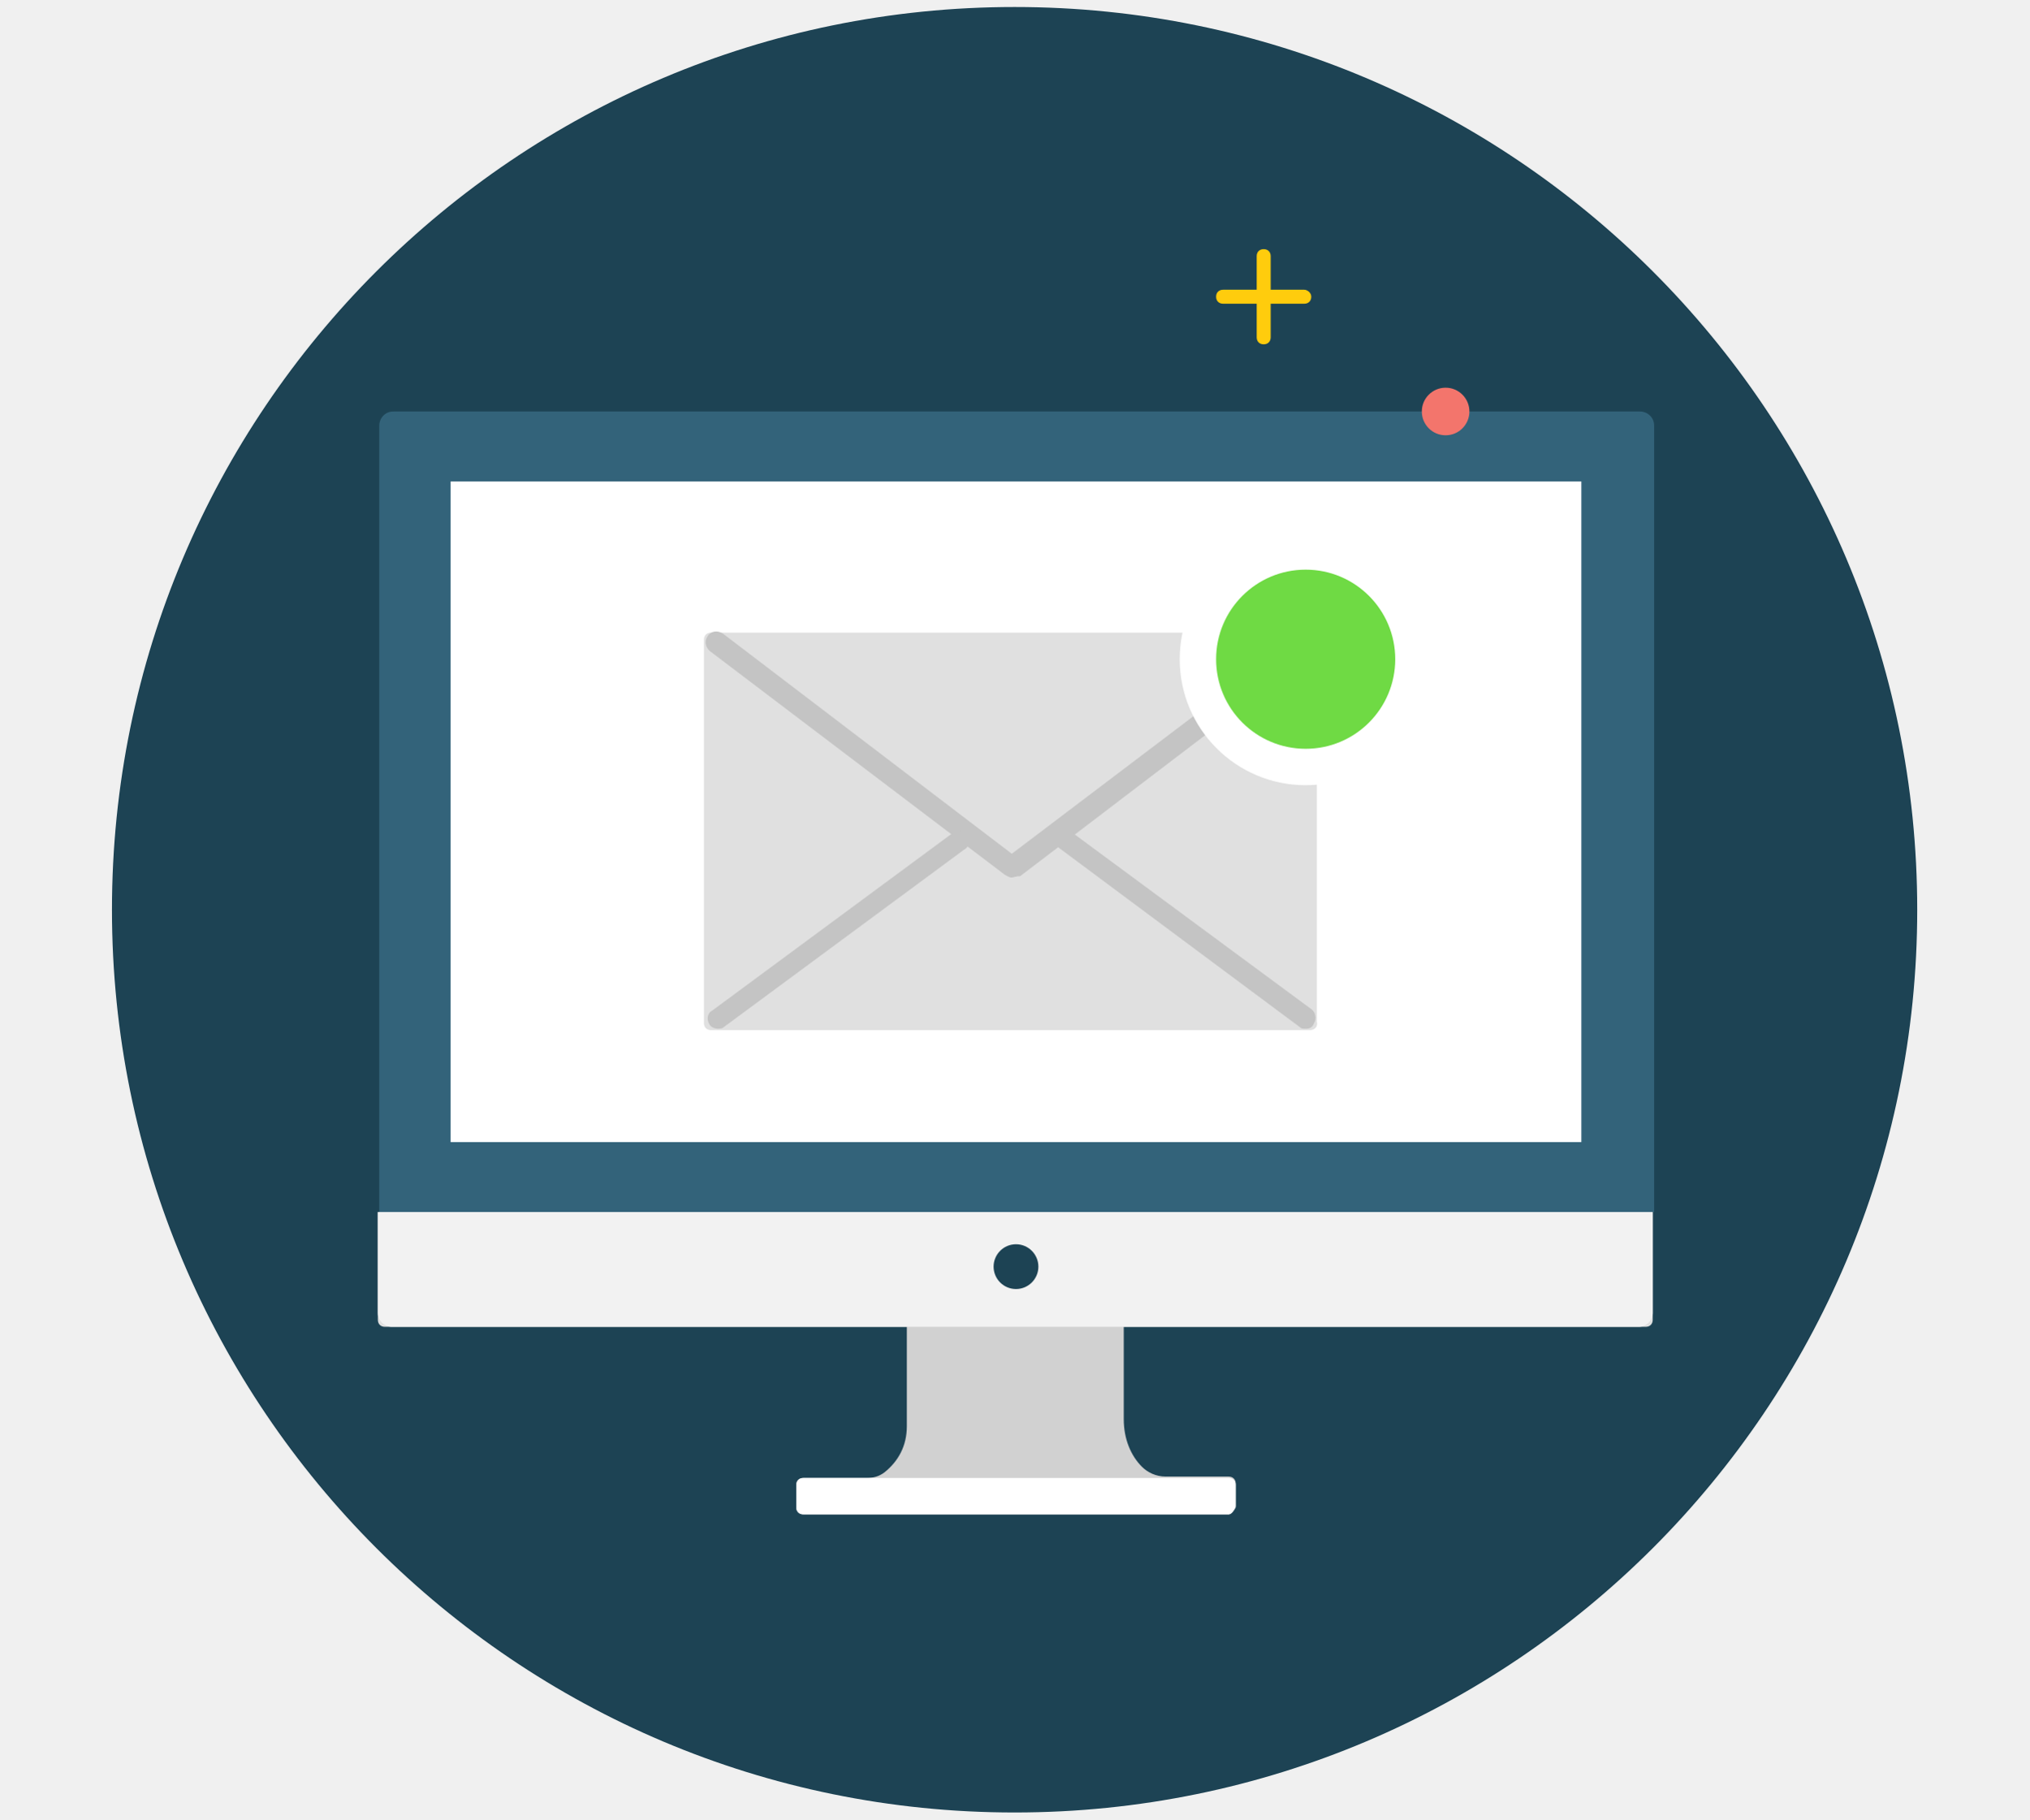
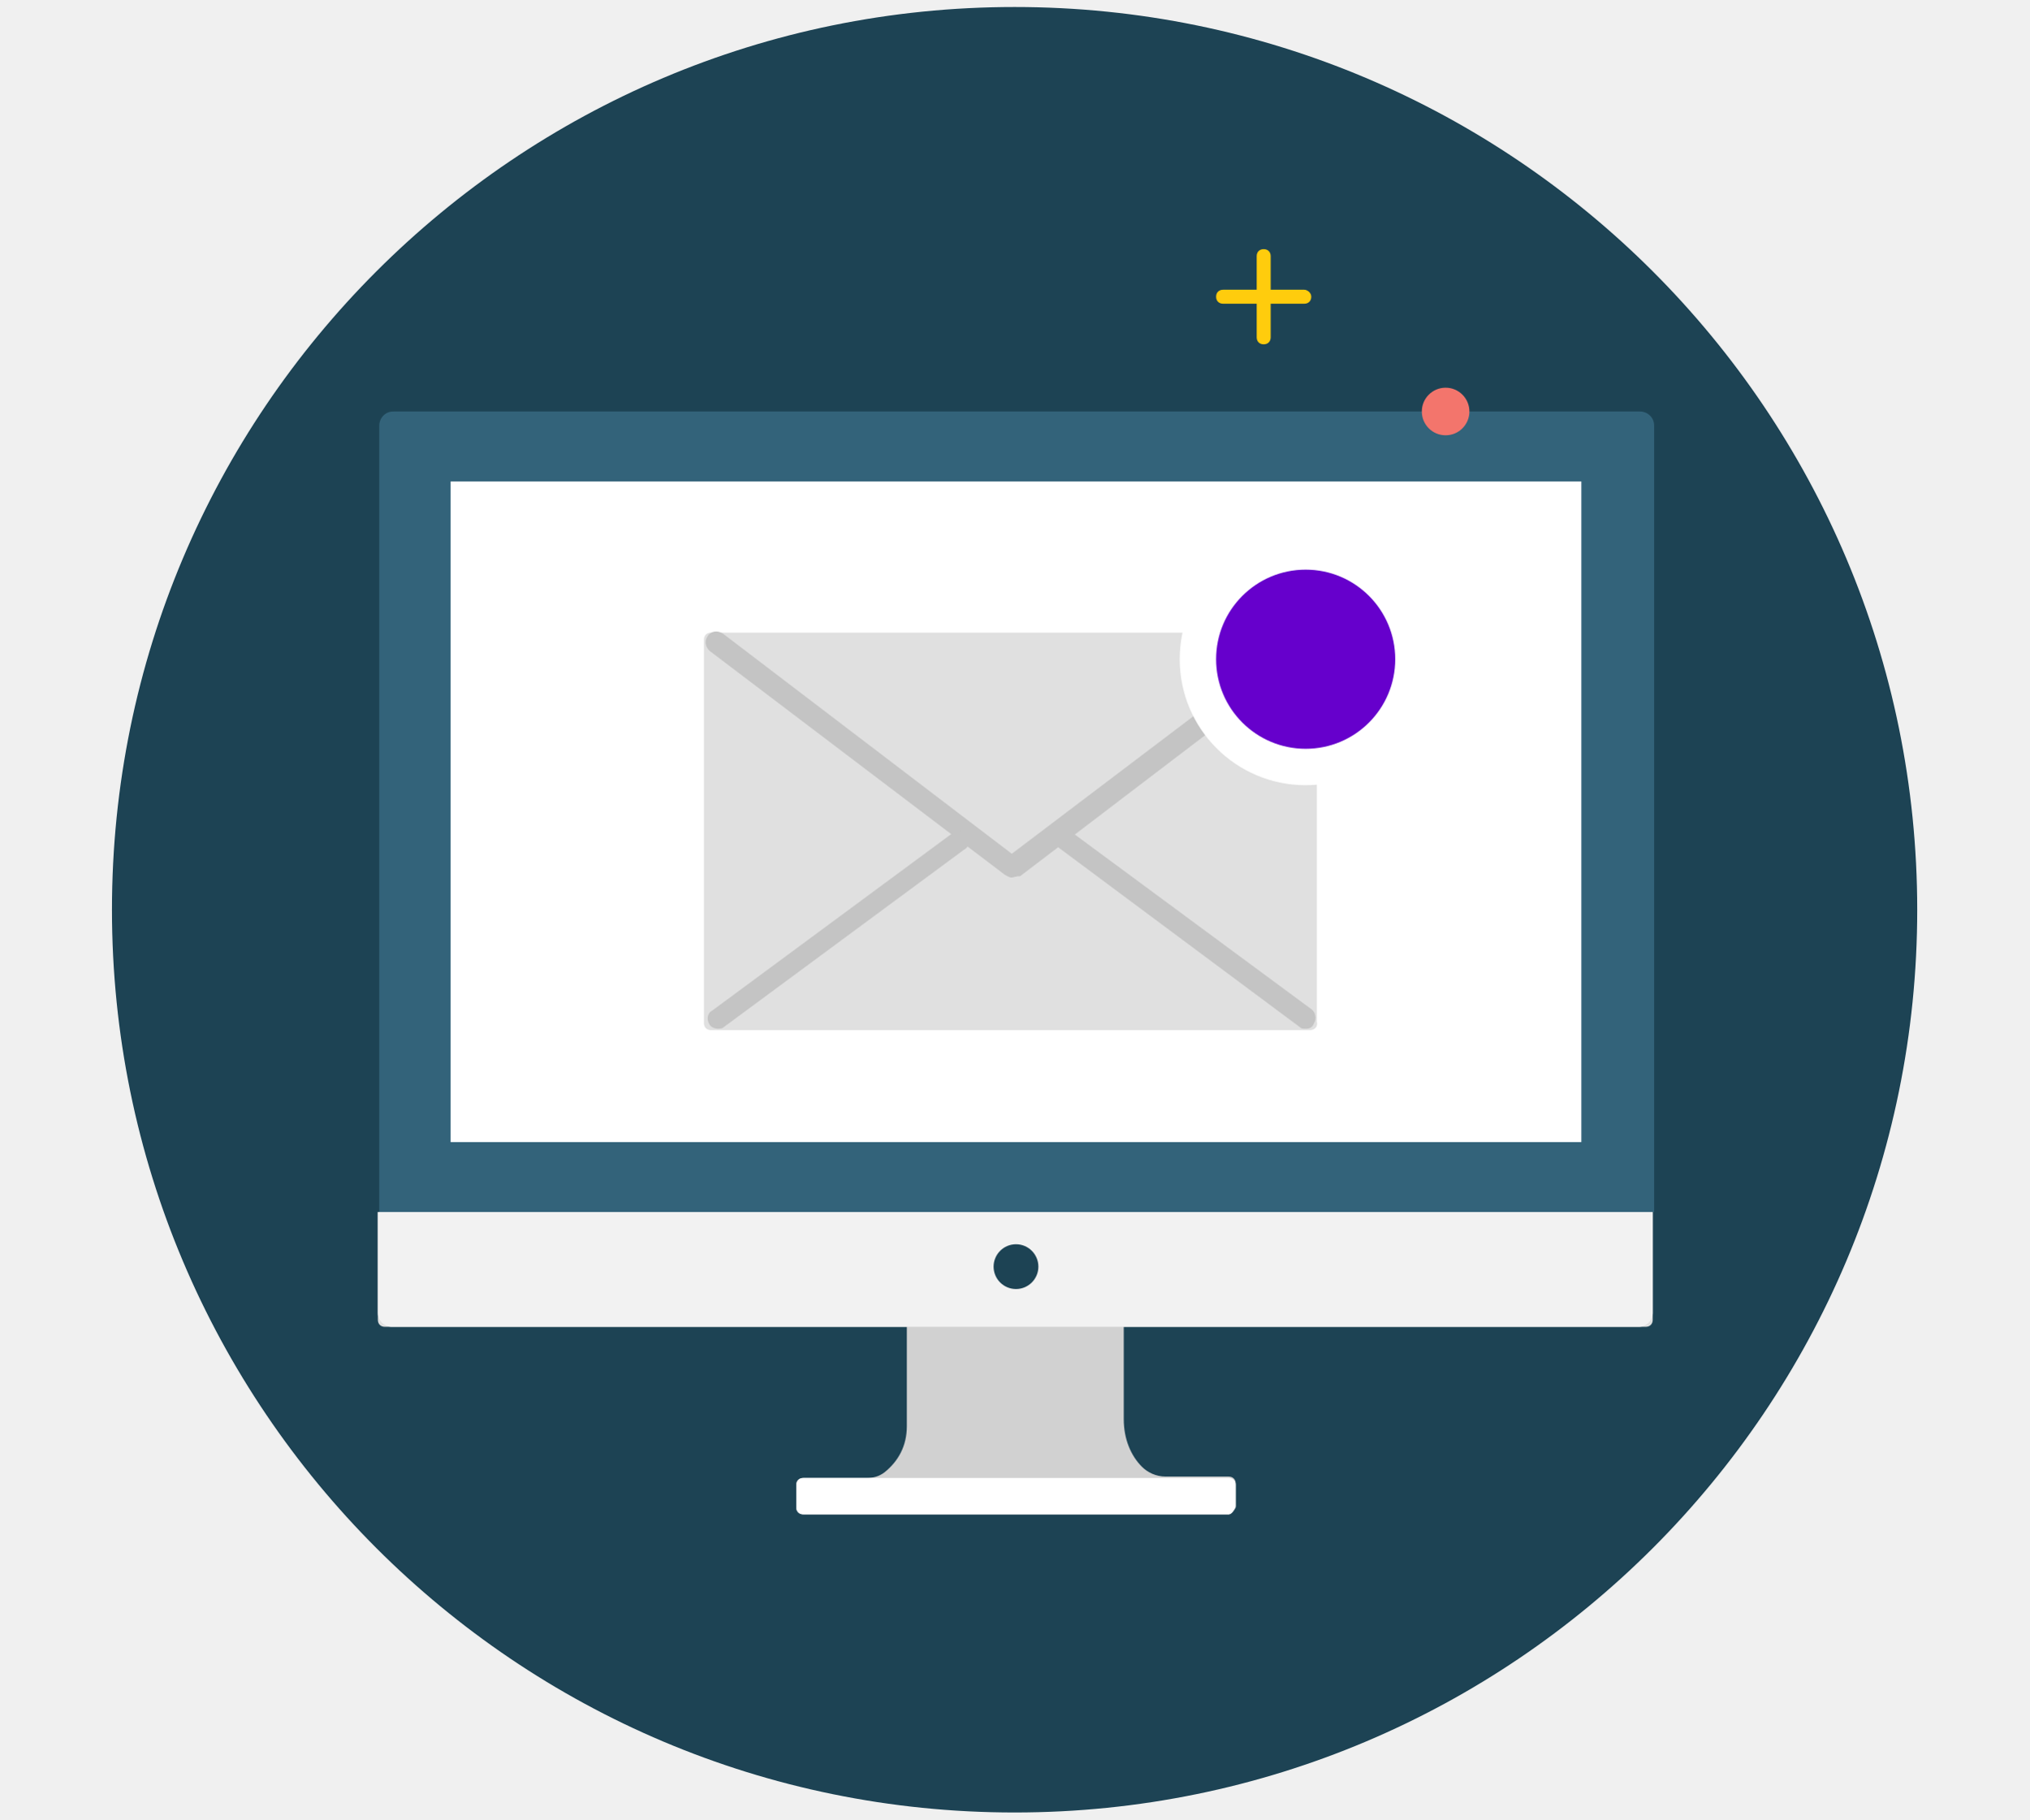
<svg xmlns="http://www.w3.org/2000/svg" viewBox="0 0 145 130">
  <circle cx="72.5" cy="65" r="64.5" fill="#1d4354" />
  <path d="M32.2 35.2H113v47.2H32.2z" fill="#fff" />
  <path d="M118.1 86.6h-91V29.8c0-.3.2-.5.5-.5h90.1c.3 0 .5.2.5.5v56.8z" fill="#1d4354" />
  <path d="M32.2 34.4H113v47.2H32.2z" fill="#fff" />
  <path d="M27.5 94.8c-.3 0-.5-.2-.5-.5v-7.7h91.1v7.7c0 .3-.2.5-.5.5H27.5z" fill="#e0e0e0" />
  <circle cx="72.6" cy="90.5" r="1.6" fill="#1d4354" />
  <path d="M118.1 86.6h-91V30.4c0-.5.4-1 1-1h89.1c.5 0 1 .4 1 1v56.2z" fill="#33637a" />
  <path d="M32.2 34.4H113v47.2H32.2z" fill="#fff" />
  <path d="M87.8 108.2H57.4c-.3 0-.5-.2-.5-.5v-1.6c0-.3.2-.5.5-.5h4.5c.5 0 .9-.1 1.3-.4 1-.8 1.6-1.9 1.6-3.3v-7.2h15.5v6.7c0 1.4.5 2.6 1.3 3.4.4.4 1 .7 1.7.7h4.5c.3 0 .5.2.5.5v1.6c-.1.3-.3.6-.5.6z" fill="#d1d1d1" />
  <path d="M28 94.8c-.5 0-1-.4-1-1v-7.2h91.1v7.2c0 .5-.4 1-1 1H28z" fill="#f2f2f2" />
  <circle cx="72.6" cy="90.5" r="1.6" fill="#1d4354" />
  <path d="M87.8 108.2H57.4c-.3 0-.5-.2-.5-.5v-1.6c0-.3.2-.5.5-.5h30.4c.3 0 .5.2.5.5v1.6c-.1.2-.3.5-.5.5z" fill="#fff" />
  <path d="M93.6 73.6H50.8c-.3 0-.5-.2-.5-.5V45.7c0-.3.2-.5.5-.5h42.8c.3 0 .5.2.5.5V73c.1.4-.2.6-.5.6z" fill="#e0e0e0" />
  <g fill="#c4c4c4">
    <path d="M72.3 62.7c-.2 0-.3-.1-.5-.2l-21.1-16c-.3-.3-.4-.7-.1-1.1.2-.3.7-.4 1.1-.1L72.3 61l20.6-15.6c.3-.3.8-.2 1.1.1.2.3.2.8-.1 1.1l-21 16c-.3 0-.5.1-.6.1z" />
    <path d="M51.3 73.5c-.2 0-.5-.1-.6-.3-.2-.3-.2-.8.2-1l17.2-12.7c.3-.2.8-.2 1 .2.2.3.2.8-.2 1L51.7 73.4c-.1.1-.3.1-.4.1zM93.3 73.5c-.2 0-.3 0-.4-.1L75.7 60.6c-.3-.2-.4-.7-.2-1 .2-.3.7-.4 1-.2l17.2 12.7c.3.2.4.7.2 1-.1.3-.3.4-.6.4z" />
  </g>
  <circle cx="93.3" cy="47.1" r="9" fill="#fff" />
-   <circle cx="93.3" cy="47.1" r="6.4" fill="#6fda44" />
+   <circle cx="93.3" cy="47.1" r="6.4" fill="#6600cc" />
  <path d="M93.2 20.7h-2.4v-2.4c0-.3-.2-.5-.5-.5s-.5.2-.5.5v2.4h-2.4c-.3 0-.5.2-.5.5s.2.5.5.5h2.4v2.4c0 .3.2.5.5.5s.5-.2.5-.5v-2.4h2.4c.3 0 .5-.2.5-.5s-.3-.5-.5-.5z" fill="#ffcc0d" />
  <circle cx="103.3" cy="29.4" r="1.7" fill="#f3756c" />
</svg>
